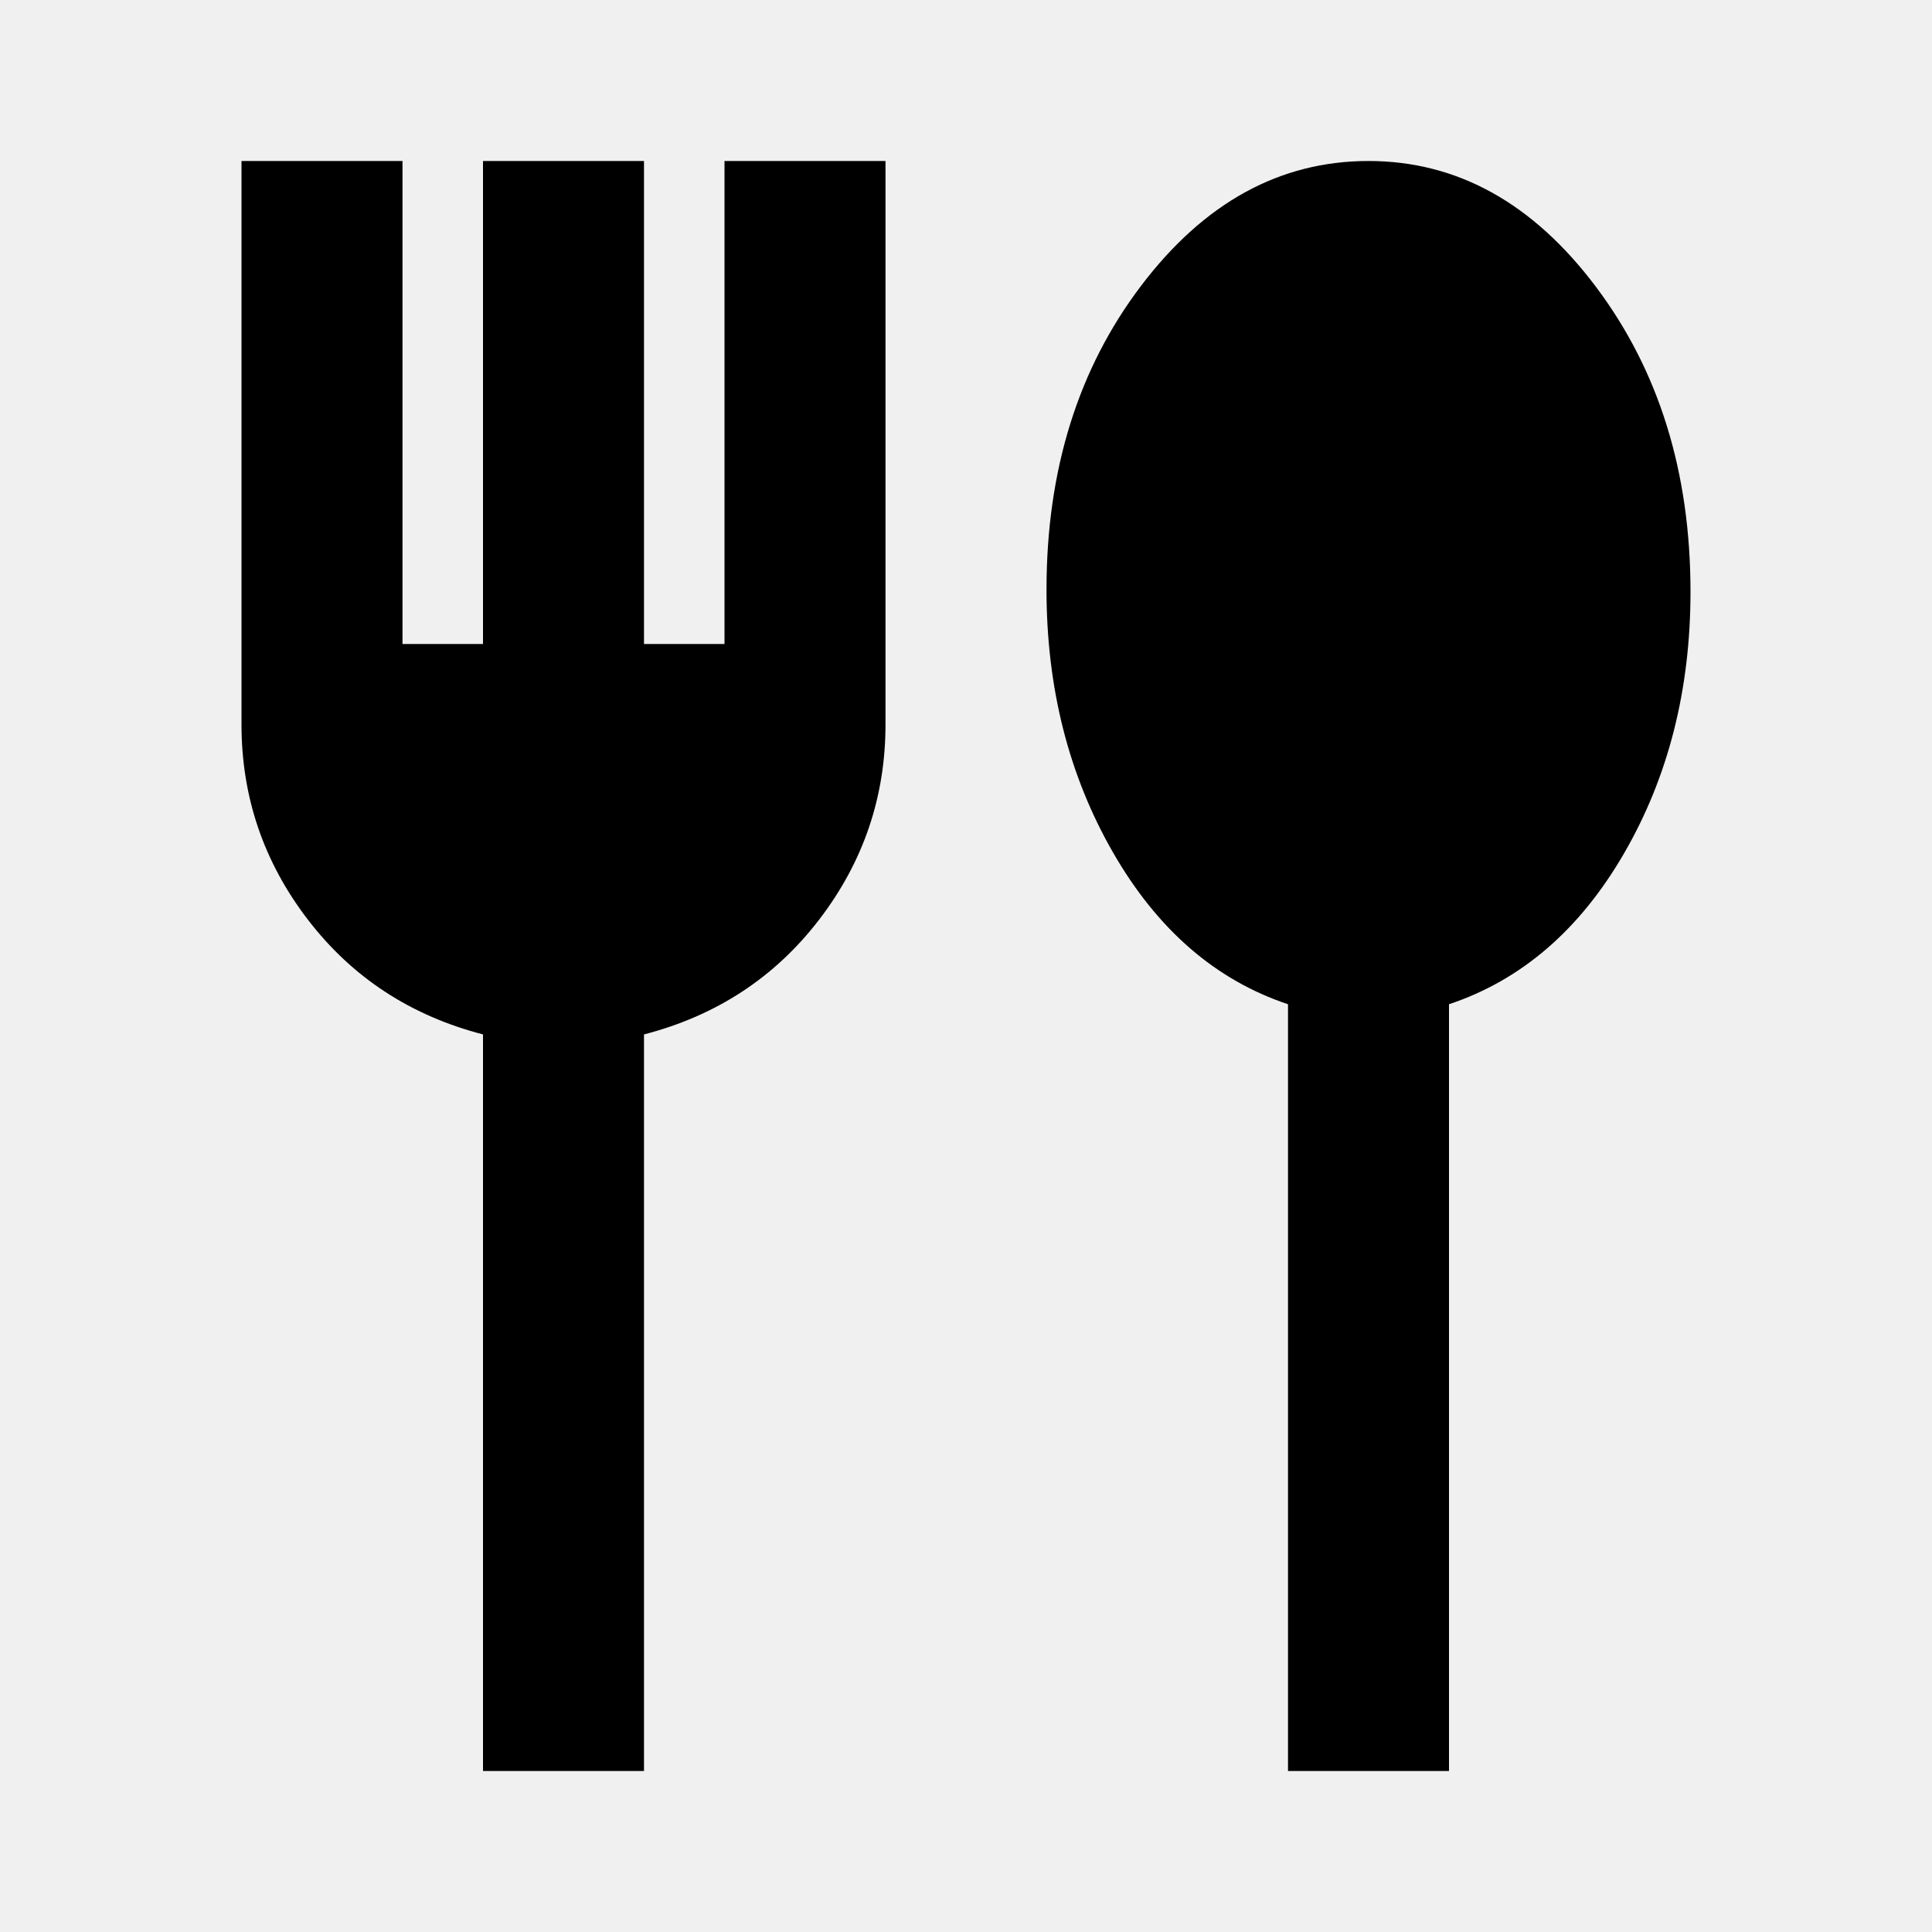
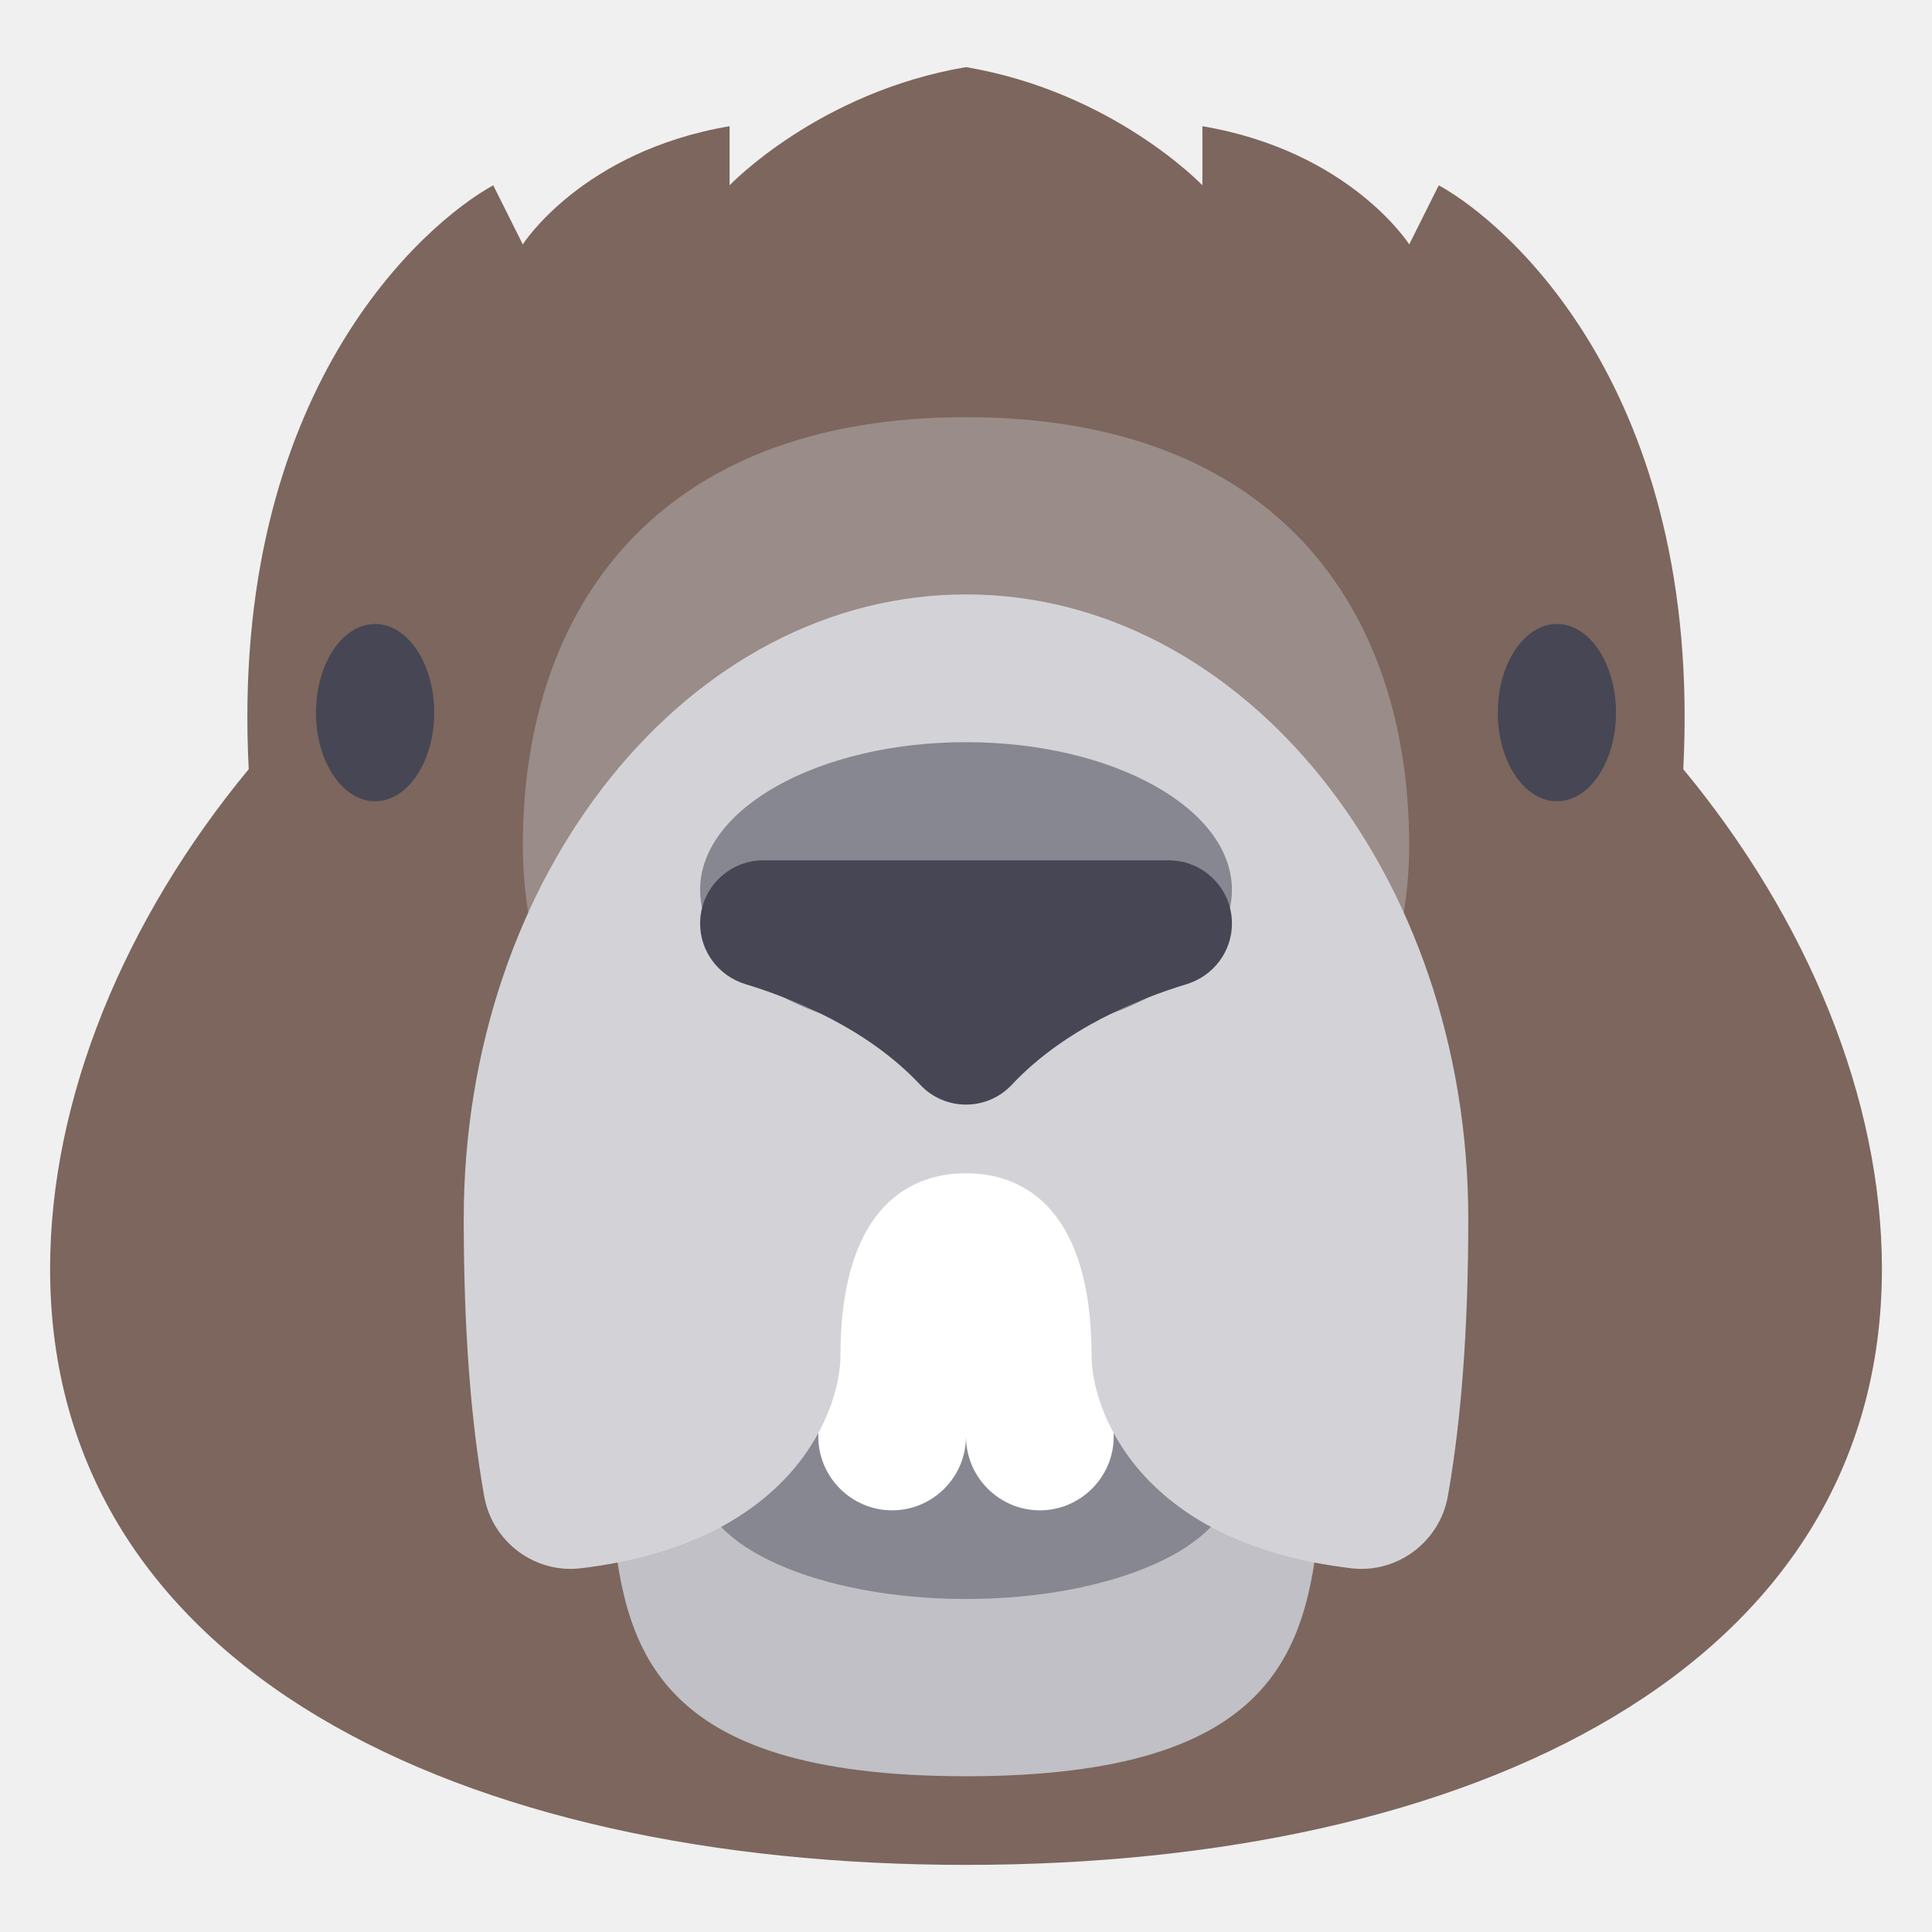
- <svg xmlns="http://www.w3.org/2000/svg" width="108" height="108" viewBox="0 -960 960 960">
-   <path fill="#000000" d="M240-80v-366q-54-14-87-57t-33-97v-280h80v240h40v-240h80v240h40v-240h80v280q0 54-33 97t-87 57v366h-80Zm400 0v-381q-54-18-87-75.5T520-667q0-89 47-151t113-62q66 0 113 62.5T840-666q0 73-33 130t-87 75v381h-80Z" />
+ <svg xmlns="http://www.w3.org/2000/svg" width="108" height="108" viewBox="0 0 108 108">
+   <g transform="translate(54, 54) scale(0.2) translate(-256, -256)">
+     <path style="fill:#7C665D;" d="M456.481,200.991c5.458-105.745-49.178-152.659-68.342-163.199l-8.258,16.516 c0,0-16.525-26.034-57.807-33.032v16.516c0,0-24.784-26.034-66.065-33.032h-0.009h-0.009c-41.281,6.999-66.065,33.032-66.065,33.032 V21.275c-41.281,6.999-57.807,33.032-57.807,33.032l-8.258-16.516c-19.164,10.54-73.8,57.455-68.342,163.199 C20.797,242.949,0,293.087,0,340.623c0,111.74,114.615,166.619,256.001,166.619s256.001-54.879,256.001-166.619 C512,293.087,491.204,242.949,456.481,200.991z" />
+     <path style="fill:#9A8C88;" d="M379.872,222.339c0,66.132-55.459,119.742-123.871,119.742s-123.871-53.61-123.871-119.742 s37.216-119.742,123.871-119.742S379.872,156.207,379.872,222.339z" />
+     <path style="fill:#C0C0C6;" d="M355.088,408.145c-3.441,37.936-10.888,74.324-99.097,74.324s-95.656-36.387-99.097-74.324v-26.208 h198.203L355.088,408.145z" />
+     <ellipse style="fill:#878791;" cx="256.001" cy="399.888" rx="74.323" ry="33.032" />
+     <g>
+       <path style="fill:#FFFFFF;" d="M235.355,408.145L235.355,408.145c-11.355,0-20.645-9.29-20.645-20.645v-74.323 c0-11.355,9.29-20.645,20.645-20.645l0,0c11.355,0,20.645,9.29,20.645,20.645V387.5 C256.001,398.855,246.71,408.145,235.355,408.145z" />
+       <path style="fill:#FFFFFF;" d="M276.646,408.145L276.646,408.145c-11.355,0-20.645-9.29-20.645-20.645v-74.323 c0-11.355,9.29-20.645,20.645-20.645l0,0c11.355,0,20.645,9.29,20.645,20.645V387.5 C297.291,398.855,288.001,408.145,276.646,408.145z" />
+     </g>
+     <path style="fill:#D3D3D7;" d="M256.008,152.145h-0.007h-0.007c-77.53,0.005-140.38,78.158-140.38,174.562 c0,31.038,2.001,56.521,5.713,77.485c2.253,12.731,14.12,21.671,26.959,20.148c60.295-7.155,72.62-45.087,72.62-59.313 c0-39.462,17.548-51.093,35.097-51.093s35.097,11.629,35.097,51.093c0,14.226,12.324,52.158,72.62,59.314 c12.838,1.524,24.705-7.418,26.958-20.148c3.711-20.963,5.713-46.447,5.713-77.485C396.388,230.303,333.538,152.151,256.008,152.145 z" />
+     <ellipse style="fill:#878791;" cx="256.001" cy="234.726" rx="74.323" ry="41.29" />
+     <g>
+       <ellipse style="fill:#464655;" cx="90.839" cy="185.178" rx="16.516" ry="24.774" />
+       <ellipse style="fill:#464655;" cx="421.162" cy="185.178" rx="16.516" ry="24.774" />
+       <path style="fill:#464655;" d="M181.687,244.135L181.687,244.135c0,7.861,5.207,14.682,12.728,16.961 c13.242,4.013,34.057,12.376,48.755,28.072c6.953,7.425,18.709,7.426,25.662,0.002c14.701-15.698,35.524-24.06,48.77-28.074 c7.522-2.279,12.729-9.1,12.729-16.961l0,0c0-9.758-7.91-17.667-17.667-17.667H199.354 C189.596,226.468,181.687,234.377,181.687,244.135z" />
+     </g>
+   </g>
</svg>
